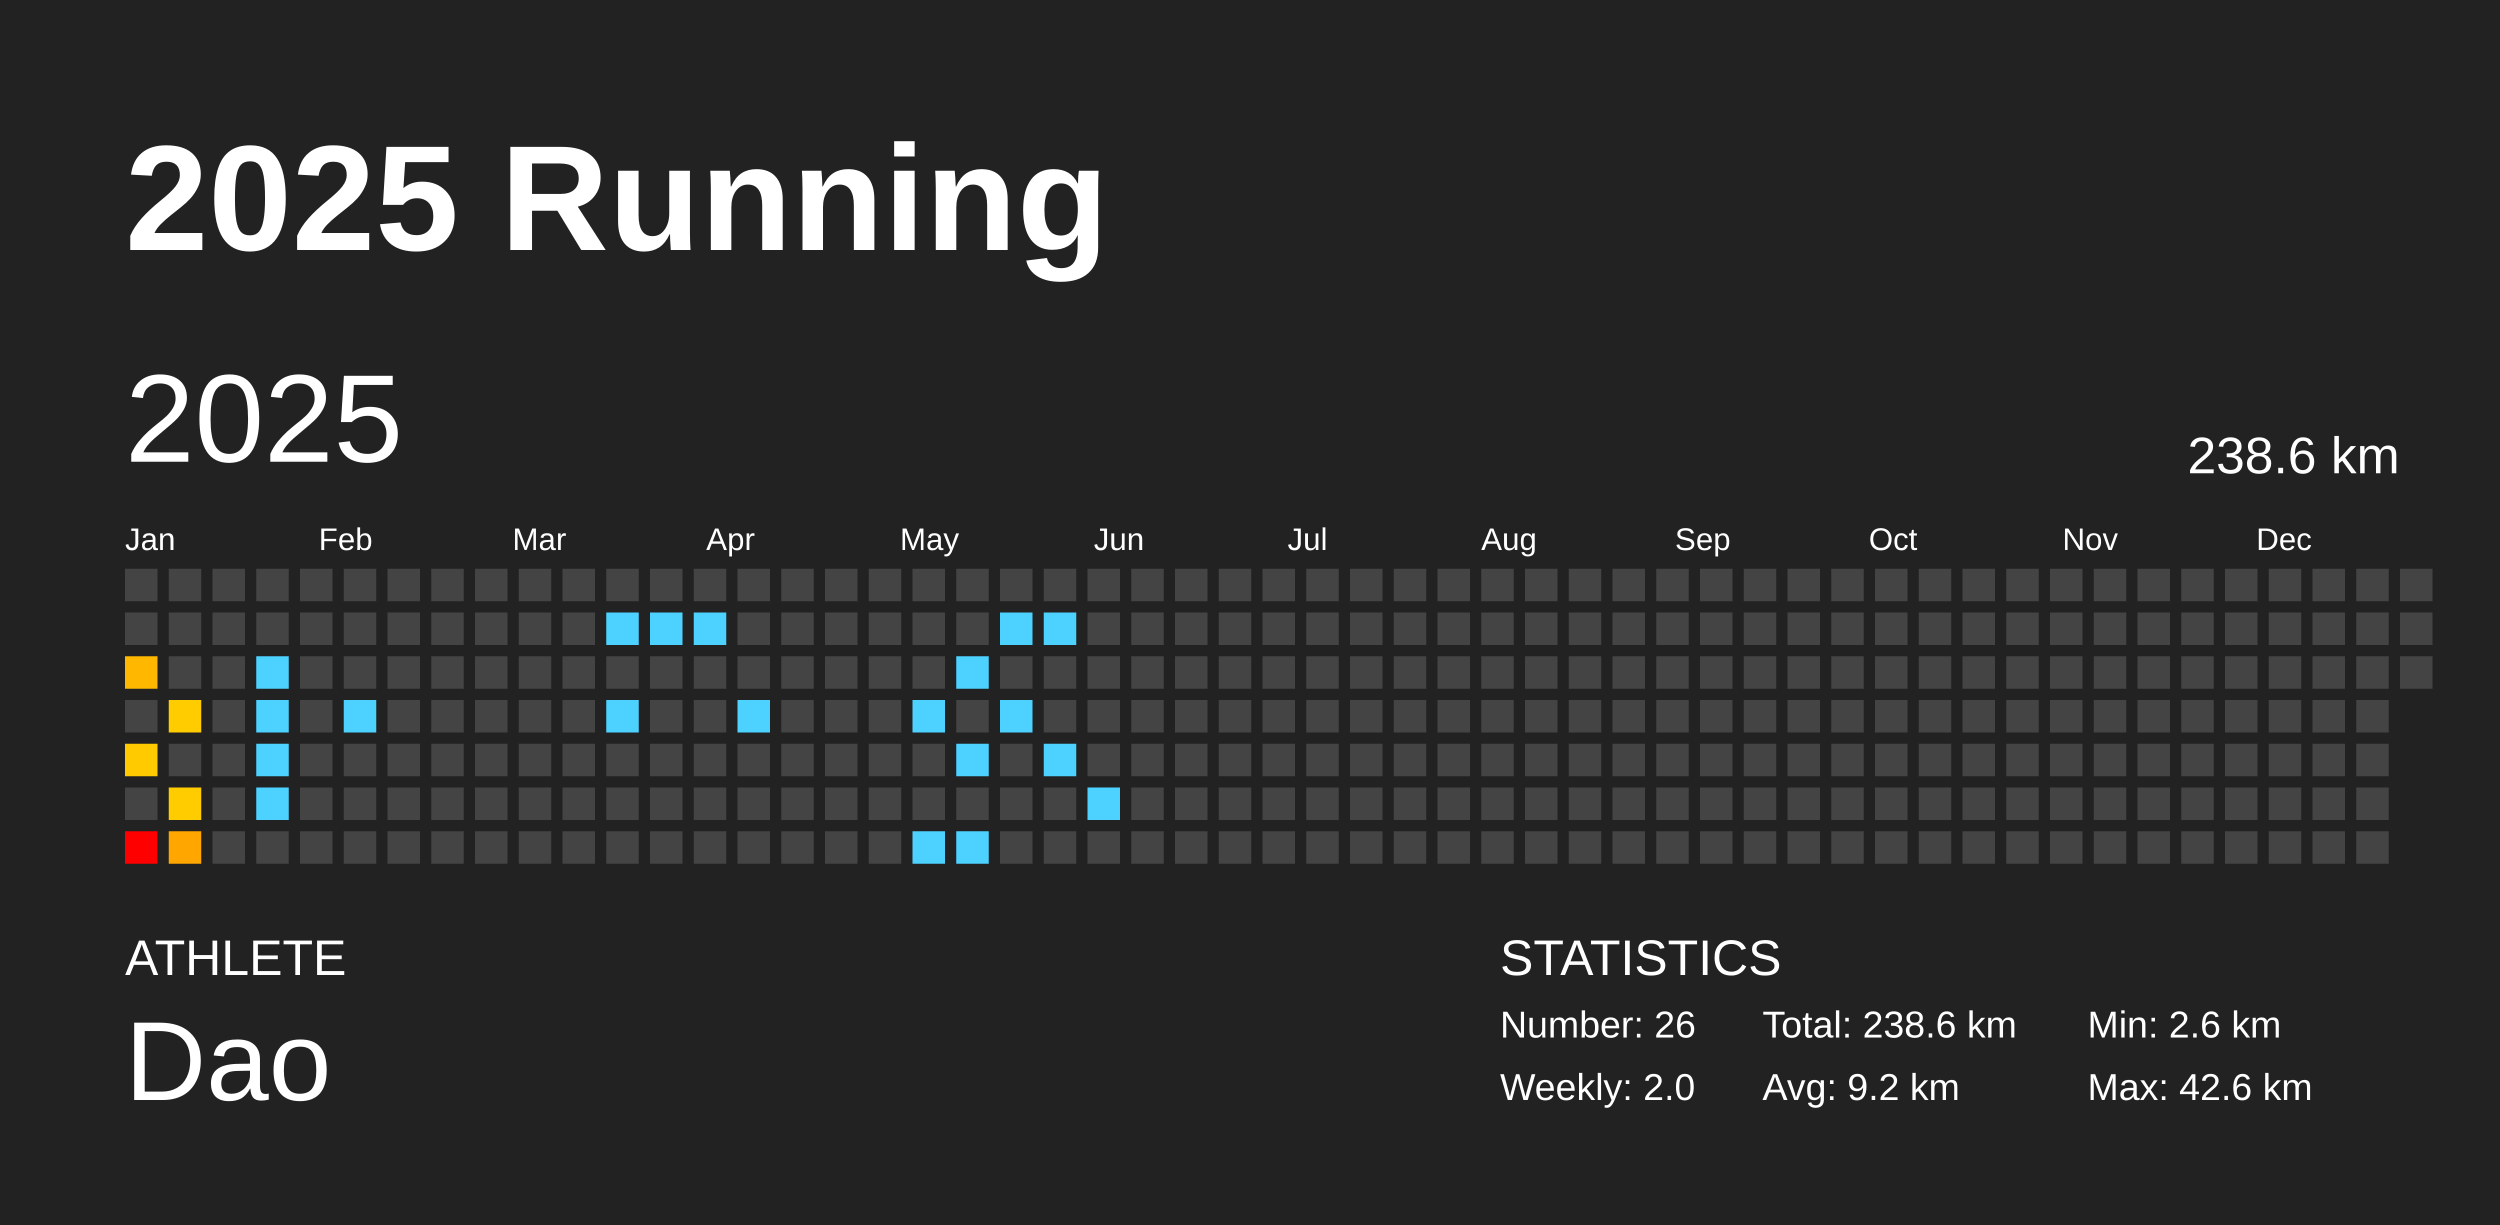
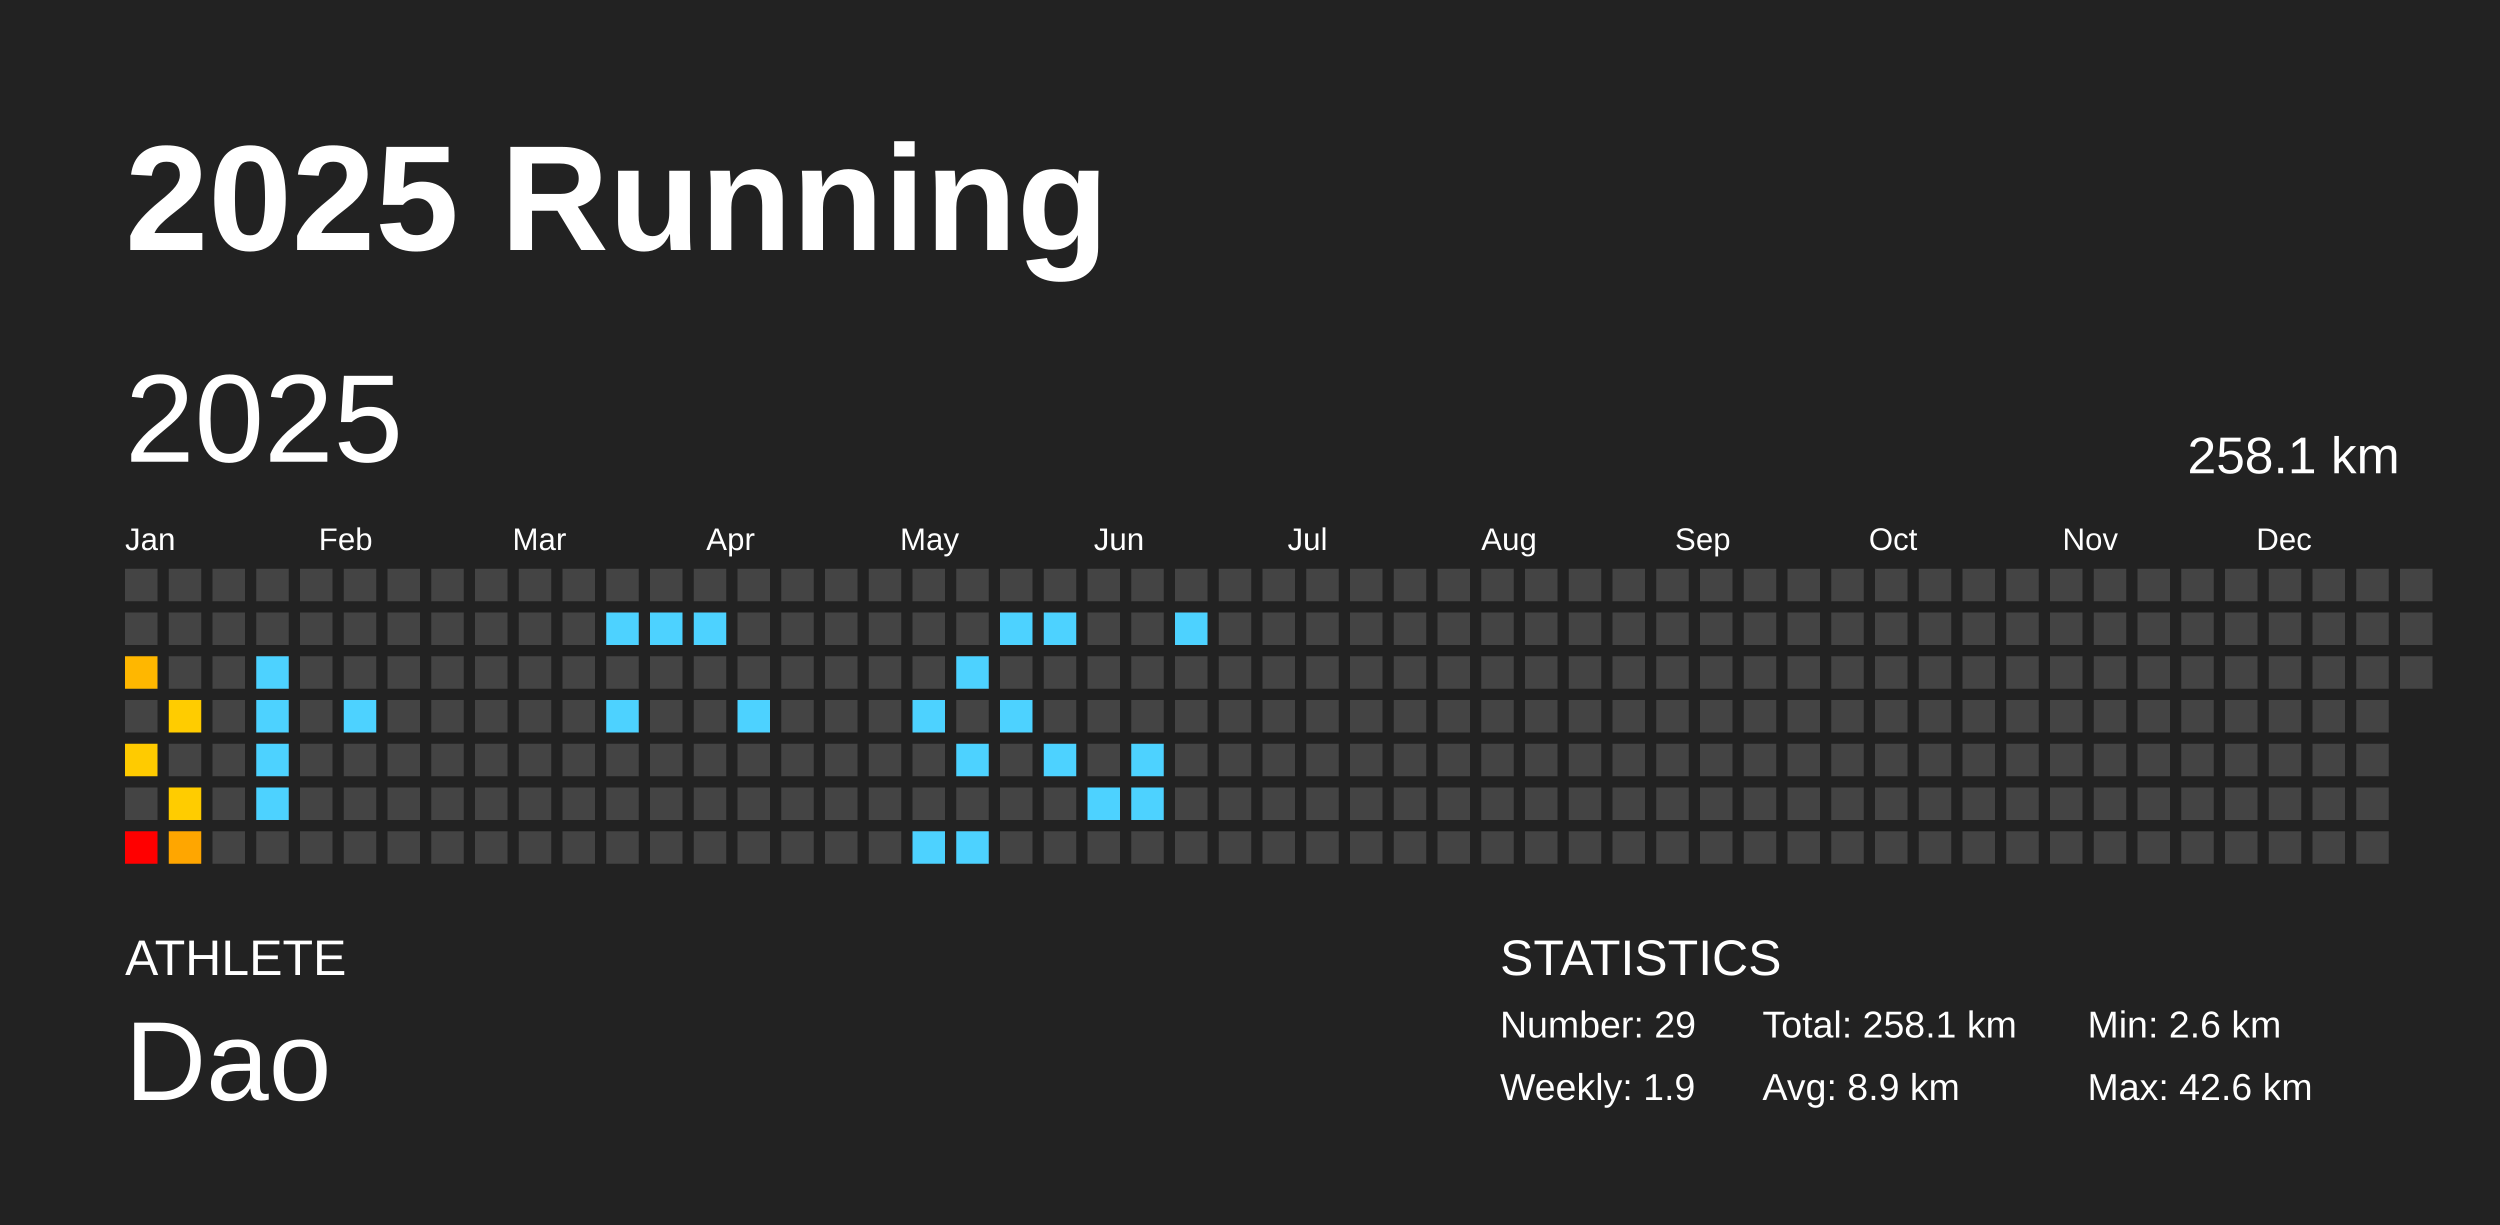
<svg xmlns="http://www.w3.org/2000/svg" baseProfile="full" height="98mm" version="1.1" viewBox="0,0,200,98" width="200mm">
  <defs />
  <rect fill="#222222" height="98" width="200" x="0" y="0" />
  <text fill="#FFFFFF" style="font-size:12px; font-family:Arial; font-weight:bold;" x="10" y="20">2025 Running</text>
  <text fill="#FFFFFF" style="font-size:4px; font-family:Arial" x="10" y="78">ATHLETE</text>
  <text fill="#FFFFFF" style="font-size:9px; font-family:Arial" x="10" y="88">Dao</text>
  <text fill="#FFFFFF" style="font-size:4px; font-family:Arial" x="120" y="78">STATISTICS</text>
-   <text fill="#FFFFFF" style="font-size:3px; font-family:Arial" x="120" y="83">Number: 26</text>
-   <text fill="#FFFFFF" style="font-size:3px; font-family:Arial" x="120" y="88">Weekly: 2.0</text>
-   <text fill="#FFFFFF" style="font-size:3px; font-family:Arial" x="141" y="83">Total: 238.6 km</text>
-   <text fill="#FFFFFF" style="font-size:3px; font-family:Arial" x="141" y="88">Avg: 9.2 km</text>
+   <text fill="#FFFFFF" style="font-size:3px; font-family:Arial" x="120" y="83">Number: 29</text>
+   <text fill="#FFFFFF" style="font-size:3px; font-family:Arial" x="120" y="88">Weekly: 1.9</text>
+   <text fill="#FFFFFF" style="font-size:3px; font-family:Arial" x="141" y="83">Total: 258.1 km</text>
+   <text fill="#FFFFFF" style="font-size:3px; font-family:Arial" x="141" y="88">Avg: 8.9 km</text>
  <text fill="#FFFFFF" style="font-size:3px; font-family:Arial" x="167" y="83">Min: 2.6 km</text>
  <text fill="#FFFFFF" style="font-size:3px; font-family:Arial" x="167" y="88">Max: 42.6 km</text>
  <text dominant-baseline="hanging" fill="#FFFFFF" style="font-size:10.0px; font-family:Arial;" x="10" y="30">2025</text>
-   <text dominant-baseline="hanging" fill="#FFFFFF" style="font-size:4.125px; font-family:Arial;" x="175" y="35">238.6 km</text>
+   <text dominant-baseline="hanging" fill="#FFFFFF" style="font-size:4.125px; font-family:Arial;" x="175" y="35">258.1 km</text>
  <text fill="#FFFFFF" style="font-size:2.5px; font-family:Arial" x="10.0" y="44">Jan</text>
  <text fill="#FFFFFF" style="font-size:2.5px; font-family:Arial" x="25.5" y="44">Feb</text>
  <text fill="#FFFFFF" style="font-size:2.5px; font-family:Arial" x="41.0" y="44">Mar</text>
  <text fill="#FFFFFF" style="font-size:2.5px; font-family:Arial" x="56.5" y="44">Apr</text>
  <text fill="#FFFFFF" style="font-size:2.5px; font-family:Arial" x="72.0" y="44">May</text>
  <text fill="#FFFFFF" style="font-size:2.5px; font-family:Arial" x="87.5" y="44">Jun</text>
  <text fill="#FFFFFF" style="font-size:2.5px; font-family:Arial" x="103.0" y="44">Jul</text>
  <text fill="#FFFFFF" style="font-size:2.5px; font-family:Arial" x="118.5" y="44">Aug</text>
  <text fill="#FFFFFF" style="font-size:2.5px; font-family:Arial" x="134.0" y="44">Sep</text>
  <text fill="#FFFFFF" style="font-size:2.5px; font-family:Arial" x="149.5" y="44">Oct</text>
  <text fill="#FFFFFF" style="font-size:2.5px; font-family:Arial" x="165.0" y="44">Nov</text>
  <text fill="#FFFFFF" style="font-size:2.5px; font-family:Arial" x="180.5" y="44">Dec</text>
  <rect fill="#444444" height="2.6" width="2.6" x="10.0" y="45.5" />
  <rect fill="#444444" height="2.6" width="2.6" x="10.0" y="49.0" />
  <rect fill="#ffb700" height="2.6" width="2.6" x="10.0" y="52.5" />
  <rect fill="#444444" height="2.6" width="2.6" x="10.0" y="56.0" />
  <rect fill="#ffcb00" height="2.6" width="2.6" x="10.0" y="59.5" />
  <rect fill="#444444" height="2.6" width="2.6" x="10.0" y="63.0" />
  <rect fill="red" height="2.6" width="2.6" x="10.0" y="66.5" />
  <rect fill="#444444" height="2.6" width="2.6" x="13.5" y="45.5" />
  <rect fill="#444444" height="2.6" width="2.6" x="13.5" y="49.0" />
  <rect fill="#444444" height="2.6" width="2.6" x="13.5" y="52.5" />
  <rect fill="#ffcc00" height="2.6" width="2.6" x="13.5" y="56.0" />
  <rect fill="#444444" height="2.6" width="2.6" x="13.5" y="59.5" />
  <rect fill="#ffcc00" height="2.6" width="2.6" x="13.5" y="63.0" />
  <rect fill="#ffa600" height="2.6" width="2.6" x="13.5" y="66.5" />
  <rect fill="#444444" height="2.6" width="2.6" x="17.0" y="45.5" />
  <rect fill="#444444" height="2.6" width="2.6" x="17.0" y="49.0" />
  <rect fill="#444444" height="2.6" width="2.6" x="17.0" y="52.5" />
  <rect fill="#444444" height="2.6" width="2.6" x="17.0" y="56.0" />
  <rect fill="#444444" height="2.6" width="2.6" x="17.0" y="59.5" />
  <rect fill="#444444" height="2.6" width="2.6" x="17.0" y="63.0" />
  <rect fill="#444444" height="2.6" width="2.6" x="17.0" y="66.5" />
  <rect fill="#444444" height="2.6" width="2.6" x="20.5" y="45.5" />
  <rect fill="#444444" height="2.6" width="2.6" x="20.5" y="49.0" />
  <rect fill="#4dd2ff" height="2.6" width="2.6" x="20.5" y="52.5" />
  <rect fill="#4dd2ff" height="2.6" width="2.6" x="20.5" y="56.0" />
  <rect fill="#4dd2ff" height="2.6" width="2.6" x="20.5" y="59.5" />
  <rect fill="#4dd2ff" height="2.6" width="2.6" x="20.5" y="63.0" />
  <rect fill="#444444" height="2.6" width="2.6" x="20.5" y="66.5" />
  <rect fill="#444444" height="2.6" width="2.6" x="24.0" y="45.5" />
  <rect fill="#444444" height="2.6" width="2.6" x="24.0" y="49.0" />
  <rect fill="#444444" height="2.6" width="2.6" x="24.0" y="52.5" />
  <rect fill="#444444" height="2.6" width="2.6" x="24.0" y="56.0" />
  <rect fill="#444444" height="2.6" width="2.6" x="24.0" y="59.5" />
  <rect fill="#444444" height="2.6" width="2.6" x="24.0" y="63.0" />
  <rect fill="#444444" height="2.6" width="2.6" x="24.0" y="66.5" />
  <rect fill="#444444" height="2.6" width="2.6" x="27.5" y="45.5" />
  <rect fill="#444444" height="2.6" width="2.6" x="27.5" y="49.0" />
  <rect fill="#444444" height="2.6" width="2.6" x="27.5" y="52.5" />
  <rect fill="#4dd2ff" height="2.6" width="2.6" x="27.5" y="56.0" />
  <rect fill="#444444" height="2.6" width="2.6" x="27.5" y="59.5" />
  <rect fill="#444444" height="2.6" width="2.6" x="27.5" y="63.0" />
  <rect fill="#444444" height="2.6" width="2.6" x="27.5" y="66.5" />
  <rect fill="#444444" height="2.6" width="2.6" x="31.0" y="45.5" />
  <rect fill="#444444" height="2.6" width="2.6" x="31.0" y="49.0" />
  <rect fill="#444444" height="2.6" width="2.6" x="31.0" y="52.5" />
  <rect fill="#444444" height="2.6" width="2.6" x="31.0" y="56.0" />
  <rect fill="#444444" height="2.6" width="2.6" x="31.0" y="59.5" />
  <rect fill="#444444" height="2.6" width="2.6" x="31.0" y="63.0" />
  <rect fill="#444444" height="2.6" width="2.6" x="31.0" y="66.5" />
  <rect fill="#444444" height="2.6" width="2.6" x="34.5" y="45.5" />
  <rect fill="#444444" height="2.6" width="2.6" x="34.5" y="49.0" />
  <rect fill="#444444" height="2.6" width="2.6" x="34.5" y="52.5" />
  <rect fill="#444444" height="2.6" width="2.6" x="34.5" y="56.0" />
  <rect fill="#444444" height="2.6" width="2.6" x="34.5" y="59.5" />
  <rect fill="#444444" height="2.6" width="2.6" x="34.5" y="63.0" />
  <rect fill="#444444" height="2.6" width="2.6" x="34.5" y="66.5" />
  <rect fill="#444444" height="2.6" width="2.6" x="38.0" y="45.5" />
  <rect fill="#444444" height="2.6" width="2.6" x="38.0" y="49.0" />
  <rect fill="#444444" height="2.6" width="2.6" x="38.0" y="52.5" />
  <rect fill="#444444" height="2.6" width="2.6" x="38.0" y="56.0" />
  <rect fill="#444444" height="2.6" width="2.6" x="38.0" y="59.5" />
  <rect fill="#444444" height="2.6" width="2.6" x="38.0" y="63.0" />
  <rect fill="#444444" height="2.6" width="2.6" x="38.0" y="66.5" />
  <rect fill="#444444" height="2.6" width="2.6" x="41.5" y="45.5" />
  <rect fill="#444444" height="2.6" width="2.6" x="41.5" y="49.0" />
  <rect fill="#444444" height="2.6" width="2.6" x="41.5" y="52.5" />
  <rect fill="#444444" height="2.6" width="2.6" x="41.5" y="56.0" />
  <rect fill="#444444" height="2.6" width="2.6" x="41.5" y="59.5" />
  <rect fill="#444444" height="2.6" width="2.6" x="41.5" y="63.0" />
  <rect fill="#444444" height="2.6" width="2.6" x="41.5" y="66.5" />
  <rect fill="#444444" height="2.6" width="2.6" x="45.0" y="45.5" />
  <rect fill="#444444" height="2.6" width="2.6" x="45.0" y="49.0" />
  <rect fill="#444444" height="2.6" width="2.6" x="45.0" y="52.5" />
  <rect fill="#444444" height="2.6" width="2.6" x="45.0" y="56.0" />
  <rect fill="#444444" height="2.6" width="2.6" x="45.0" y="59.5" />
  <rect fill="#444444" height="2.6" width="2.6" x="45.0" y="63.0" />
  <rect fill="#444444" height="2.6" width="2.6" x="45.0" y="66.5" />
  <rect fill="#444444" height="2.6" width="2.6" x="48.5" y="45.5" />
  <rect fill="#4dd2ff" height="2.6" width="2.6" x="48.5" y="49.0" />
  <rect fill="#444444" height="2.6" width="2.6" x="48.5" y="52.5" />
  <rect fill="#4dd2ff" height="2.6" width="2.6" x="48.5" y="56.0" />
  <rect fill="#444444" height="2.6" width="2.6" x="48.5" y="59.5" />
  <rect fill="#444444" height="2.6" width="2.6" x="48.5" y="63.0" />
  <rect fill="#444444" height="2.6" width="2.6" x="48.5" y="66.5" />
  <rect fill="#444444" height="2.6" width="2.6" x="52.0" y="45.5" />
  <rect fill="#4dd2ff" height="2.6" width="2.6" x="52.0" y="49.0" />
  <rect fill="#444444" height="2.6" width="2.6" x="52.0" y="52.5" />
  <rect fill="#444444" height="2.6" width="2.6" x="52.0" y="56.0" />
  <rect fill="#444444" height="2.6" width="2.6" x="52.0" y="59.5" />
  <rect fill="#444444" height="2.6" width="2.6" x="52.0" y="63.0" />
  <rect fill="#444444" height="2.6" width="2.6" x="52.0" y="66.5" />
  <rect fill="#444444" height="2.6" width="2.6" x="55.5" y="45.5" />
  <rect fill="#4dd2ff" height="2.6" width="2.6" x="55.5" y="49.0" />
  <rect fill="#444444" height="2.6" width="2.6" x="55.5" y="52.5" />
  <rect fill="#444444" height="2.6" width="2.6" x="55.5" y="56.0" />
  <rect fill="#444444" height="2.6" width="2.6" x="55.5" y="59.5" />
  <rect fill="#444444" height="2.6" width="2.6" x="55.5" y="63.0" />
  <rect fill="#444444" height="2.6" width="2.6" x="55.5" y="66.5" />
  <rect fill="#444444" height="2.6" width="2.6" x="59.0" y="45.5" />
  <rect fill="#444444" height="2.6" width="2.6" x="59.0" y="49.0" />
  <rect fill="#444444" height="2.6" width="2.6" x="59.0" y="52.5" />
  <rect fill="#4dd2ff" height="2.6" width="2.6" x="59.0" y="56.0" />
  <rect fill="#444444" height="2.6" width="2.6" x="59.0" y="59.5" />
  <rect fill="#444444" height="2.6" width="2.6" x="59.0" y="63.0" />
  <rect fill="#444444" height="2.6" width="2.6" x="59.0" y="66.5" />
  <rect fill="#444444" height="2.6" width="2.6" x="62.5" y="45.5" />
  <rect fill="#444444" height="2.6" width="2.6" x="62.5" y="49.0" />
  <rect fill="#444444" height="2.6" width="2.6" x="62.5" y="52.5" />
  <rect fill="#444444" height="2.6" width="2.6" x="62.5" y="56.0" />
  <rect fill="#444444" height="2.6" width="2.6" x="62.5" y="59.5" />
  <rect fill="#444444" height="2.6" width="2.6" x="62.5" y="63.0" />
  <rect fill="#444444" height="2.6" width="2.6" x="62.5" y="66.5" />
  <rect fill="#444444" height="2.6" width="2.6" x="66.0" y="45.5" />
  <rect fill="#444444" height="2.6" width="2.6" x="66.0" y="49.0" />
  <rect fill="#444444" height="2.6" width="2.6" x="66.0" y="52.5" />
  <rect fill="#444444" height="2.6" width="2.6" x="66.0" y="56.0" />
  <rect fill="#444444" height="2.6" width="2.6" x="66.0" y="59.5" />
  <rect fill="#444444" height="2.6" width="2.6" x="66.0" y="63.0" />
  <rect fill="#444444" height="2.6" width="2.6" x="66.0" y="66.5" />
  <rect fill="#444444" height="2.6" width="2.6" x="69.5" y="45.5" />
  <rect fill="#444444" height="2.6" width="2.6" x="69.5" y="49.0" />
  <rect fill="#444444" height="2.6" width="2.6" x="69.5" y="52.5" />
  <rect fill="#444444" height="2.6" width="2.6" x="69.5" y="56.0" />
  <rect fill="#444444" height="2.6" width="2.6" x="69.5" y="59.5" />
  <rect fill="#444444" height="2.6" width="2.6" x="69.5" y="63.0" />
  <rect fill="#444444" height="2.6" width="2.6" x="69.5" y="66.5" />
  <rect fill="#444444" height="2.6" width="2.6" x="73.0" y="45.5" />
  <rect fill="#444444" height="2.6" width="2.6" x="73.0" y="49.0" />
  <rect fill="#444444" height="2.6" width="2.6" x="73.0" y="52.5" />
  <rect fill="#4dd2ff" height="2.6" width="2.6" x="73.0" y="56.0" />
  <rect fill="#444444" height="2.6" width="2.6" x="73.0" y="59.5" />
  <rect fill="#444444" height="2.6" width="2.6" x="73.0" y="63.0" />
  <rect fill="#4dd2ff" height="2.6" width="2.6" x="73.0" y="66.5" />
  <rect fill="#444444" height="2.6" width="2.6" x="76.5" y="45.5" />
  <rect fill="#444444" height="2.6" width="2.6" x="76.5" y="49.0" />
  <rect fill="#4dd2ff" height="2.6" width="2.6" x="76.5" y="52.5" />
  <rect fill="#444444" height="2.6" width="2.6" x="76.5" y="56.0" />
  <rect fill="#4dd2ff" height="2.6" width="2.6" x="76.5" y="59.5" />
  <rect fill="#444444" height="2.6" width="2.6" x="76.5" y="63.0" />
  <rect fill="#4dd2ff" height="2.6" width="2.6" x="76.5" y="66.5" />
  <rect fill="#444444" height="2.6" width="2.6" x="80.0" y="45.5" />
  <rect fill="#4dd2ff" height="2.6" width="2.6" x="80.0" y="49.0" />
  <rect fill="#444444" height="2.6" width="2.6" x="80.0" y="52.5" />
  <rect fill="#4dd2ff" height="2.6" width="2.6" x="80.0" y="56.0" />
  <rect fill="#444444" height="2.6" width="2.6" x="80.0" y="59.5" />
  <rect fill="#444444" height="2.6" width="2.6" x="80.0" y="63.0" />
  <rect fill="#444444" height="2.6" width="2.6" x="80.0" y="66.5" />
  <rect fill="#444444" height="2.6" width="2.6" x="83.5" y="45.5" />
  <rect fill="#4dd2ff" height="2.6" width="2.6" x="83.5" y="49.0" />
  <rect fill="#444444" height="2.6" width="2.6" x="83.5" y="52.5" />
  <rect fill="#444444" height="2.6" width="2.6" x="83.5" y="56.0" />
  <rect fill="#4dd2ff" height="2.6" width="2.6" x="83.5" y="59.5" />
  <rect fill="#444444" height="2.6" width="2.6" x="83.5" y="63.0" />
  <rect fill="#444444" height="2.6" width="2.6" x="83.5" y="66.5" />
  <rect fill="#444444" height="2.6" width="2.6" x="87.0" y="45.5" />
  <rect fill="#444444" height="2.6" width="2.6" x="87.0" y="49.0" />
  <rect fill="#444444" height="2.6" width="2.6" x="87.0" y="52.5" />
  <rect fill="#444444" height="2.6" width="2.6" x="87.0" y="56.0" />
  <rect fill="#444444" height="2.6" width="2.6" x="87.0" y="59.5" />
  <rect fill="#4dd2ff" height="2.6" width="2.6" x="87.0" y="63.0" />
  <rect fill="#444444" height="2.6" width="2.6" x="87.0" y="66.5" />
  <rect fill="#444444" height="2.6" width="2.6" x="90.5" y="45.5" />
  <rect fill="#444444" height="2.6" width="2.6" x="90.5" y="49.0" />
  <rect fill="#444444" height="2.6" width="2.6" x="90.5" y="52.5" />
  <rect fill="#444444" height="2.6" width="2.6" x="90.5" y="56.0" />
-   <rect fill="#444444" height="2.6" width="2.6" x="90.5" y="59.5" />
-   <rect fill="#444444" height="2.6" width="2.6" x="90.5" y="63.0" />
+   <rect fill="#4dd2ff" height="2.6" width="2.6" x="90.5" y="59.5" />
+   <rect fill="#4dd2ff" height="2.6" width="2.6" x="90.5" y="63.0" />
  <rect fill="#444444" height="2.6" width="2.6" x="90.5" y="66.5" />
  <rect fill="#444444" height="2.6" width="2.6" x="94.0" y="45.5" />
-   <rect fill="#444444" height="2.6" width="2.6" x="94.0" y="49.0" />
+   <rect fill="#4dd2ff" height="2.6" width="2.6" x="94.0" y="49.0" />
  <rect fill="#444444" height="2.6" width="2.6" x="94.0" y="52.5" />
  <rect fill="#444444" height="2.6" width="2.6" x="94.0" y="56.0" />
  <rect fill="#444444" height="2.6" width="2.6" x="94.0" y="59.5" />
  <rect fill="#444444" height="2.6" width="2.6" x="94.0" y="63.0" />
  <rect fill="#444444" height="2.6" width="2.6" x="94.0" y="66.5" />
  <rect fill="#444444" height="2.6" width="2.6" x="97.5" y="45.5" />
  <rect fill="#444444" height="2.6" width="2.6" x="97.5" y="49.0" />
  <rect fill="#444444" height="2.6" width="2.6" x="97.5" y="52.5" />
  <rect fill="#444444" height="2.6" width="2.6" x="97.5" y="56.0" />
  <rect fill="#444444" height="2.6" width="2.6" x="97.5" y="59.5" />
  <rect fill="#444444" height="2.6" width="2.6" x="97.5" y="63.0" />
  <rect fill="#444444" height="2.6" width="2.6" x="97.5" y="66.5" />
  <rect fill="#444444" height="2.6" width="2.6" x="101.0" y="45.5" />
  <rect fill="#444444" height="2.6" width="2.6" x="101.0" y="49.0" />
  <rect fill="#444444" height="2.6" width="2.6" x="101.0" y="52.5" />
  <rect fill="#444444" height="2.6" width="2.6" x="101.0" y="56.0" />
  <rect fill="#444444" height="2.6" width="2.6" x="101.0" y="59.5" />
  <rect fill="#444444" height="2.6" width="2.6" x="101.0" y="63.0" />
  <rect fill="#444444" height="2.6" width="2.6" x="101.0" y="66.5" />
  <rect fill="#444444" height="2.6" width="2.6" x="104.5" y="45.5" />
  <rect fill="#444444" height="2.6" width="2.6" x="104.5" y="49.0" />
  <rect fill="#444444" height="2.6" width="2.6" x="104.5" y="52.5" />
  <rect fill="#444444" height="2.6" width="2.6" x="104.5" y="56.0" />
  <rect fill="#444444" height="2.6" width="2.6" x="104.5" y="59.5" />
  <rect fill="#444444" height="2.6" width="2.6" x="104.5" y="63.0" />
  <rect fill="#444444" height="2.6" width="2.6" x="104.5" y="66.5" />
  <rect fill="#444444" height="2.6" width="2.6" x="108.0" y="45.5" />
  <rect fill="#444444" height="2.6" width="2.6" x="108.0" y="49.0" />
  <rect fill="#444444" height="2.6" width="2.6" x="108.0" y="52.5" />
  <rect fill="#444444" height="2.6" width="2.6" x="108.0" y="56.0" />
  <rect fill="#444444" height="2.6" width="2.6" x="108.0" y="59.5" />
  <rect fill="#444444" height="2.6" width="2.6" x="108.0" y="63.0" />
  <rect fill="#444444" height="2.6" width="2.6" x="108.0" y="66.5" />
  <rect fill="#444444" height="2.6" width="2.6" x="111.5" y="45.5" />
  <rect fill="#444444" height="2.6" width="2.6" x="111.5" y="49.0" />
  <rect fill="#444444" height="2.6" width="2.6" x="111.5" y="52.5" />
  <rect fill="#444444" height="2.6" width="2.6" x="111.5" y="56.0" />
  <rect fill="#444444" height="2.6" width="2.6" x="111.5" y="59.5" />
  <rect fill="#444444" height="2.6" width="2.6" x="111.5" y="63.0" />
  <rect fill="#444444" height="2.6" width="2.6" x="111.5" y="66.5" />
  <rect fill="#444444" height="2.6" width="2.6" x="115.0" y="45.5" />
  <rect fill="#444444" height="2.6" width="2.6" x="115.0" y="49.0" />
  <rect fill="#444444" height="2.6" width="2.6" x="115.0" y="52.5" />
  <rect fill="#444444" height="2.6" width="2.6" x="115.0" y="56.0" />
  <rect fill="#444444" height="2.6" width="2.6" x="115.0" y="59.5" />
  <rect fill="#444444" height="2.6" width="2.6" x="115.0" y="63.0" />
  <rect fill="#444444" height="2.6" width="2.6" x="115.0" y="66.5" />
  <rect fill="#444444" height="2.6" width="2.6" x="118.5" y="45.5" />
  <rect fill="#444444" height="2.6" width="2.6" x="118.5" y="49.0" />
  <rect fill="#444444" height="2.6" width="2.6" x="118.5" y="52.5" />
  <rect fill="#444444" height="2.6" width="2.6" x="118.5" y="56.0" />
  <rect fill="#444444" height="2.6" width="2.6" x="118.5" y="59.5" />
  <rect fill="#444444" height="2.6" width="2.6" x="118.5" y="63.0" />
  <rect fill="#444444" height="2.6" width="2.6" x="118.5" y="66.5" />
  <rect fill="#444444" height="2.6" width="2.6" x="122.0" y="45.5" />
  <rect fill="#444444" height="2.6" width="2.6" x="122.0" y="49.0" />
  <rect fill="#444444" height="2.6" width="2.6" x="122.0" y="52.5" />
  <rect fill="#444444" height="2.6" width="2.6" x="122.0" y="56.0" />
  <rect fill="#444444" height="2.6" width="2.6" x="122.0" y="59.5" />
  <rect fill="#444444" height="2.6" width="2.6" x="122.0" y="63.0" />
  <rect fill="#444444" height="2.6" width="2.6" x="122.0" y="66.5" />
  <rect fill="#444444" height="2.6" width="2.6" x="125.5" y="45.5" />
  <rect fill="#444444" height="2.6" width="2.6" x="125.5" y="49.0" />
  <rect fill="#444444" height="2.6" width="2.6" x="125.5" y="52.5" />
  <rect fill="#444444" height="2.6" width="2.6" x="125.5" y="56.0" />
  <rect fill="#444444" height="2.6" width="2.6" x="125.5" y="59.5" />
  <rect fill="#444444" height="2.6" width="2.6" x="125.5" y="63.0" />
  <rect fill="#444444" height="2.6" width="2.6" x="125.5" y="66.5" />
  <rect fill="#444444" height="2.6" width="2.6" x="129.0" y="45.5" />
  <rect fill="#444444" height="2.6" width="2.6" x="129.0" y="49.0" />
  <rect fill="#444444" height="2.6" width="2.6" x="129.0" y="52.5" />
  <rect fill="#444444" height="2.6" width="2.6" x="129.0" y="56.0" />
  <rect fill="#444444" height="2.6" width="2.6" x="129.0" y="59.5" />
  <rect fill="#444444" height="2.6" width="2.6" x="129.0" y="63.0" />
  <rect fill="#444444" height="2.6" width="2.6" x="129.0" y="66.5" />
  <rect fill="#444444" height="2.6" width="2.6" x="132.5" y="45.5" />
  <rect fill="#444444" height="2.6" width="2.6" x="132.5" y="49.0" />
  <rect fill="#444444" height="2.6" width="2.6" x="132.5" y="52.5" />
  <rect fill="#444444" height="2.6" width="2.6" x="132.5" y="56.0" />
  <rect fill="#444444" height="2.6" width="2.6" x="132.5" y="59.5" />
  <rect fill="#444444" height="2.6" width="2.6" x="132.5" y="63.0" />
  <rect fill="#444444" height="2.6" width="2.6" x="132.5" y="66.5" />
  <rect fill="#444444" height="2.6" width="2.6" x="136.0" y="45.5" />
  <rect fill="#444444" height="2.6" width="2.6" x="136.0" y="49.0" />
  <rect fill="#444444" height="2.6" width="2.6" x="136.0" y="52.5" />
  <rect fill="#444444" height="2.6" width="2.6" x="136.0" y="56.0" />
  <rect fill="#444444" height="2.6" width="2.6" x="136.0" y="59.5" />
  <rect fill="#444444" height="2.6" width="2.6" x="136.0" y="63.0" />
  <rect fill="#444444" height="2.6" width="2.6" x="136.0" y="66.5" />
  <rect fill="#444444" height="2.6" width="2.6" x="139.5" y="45.5" />
  <rect fill="#444444" height="2.6" width="2.6" x="139.5" y="49.0" />
  <rect fill="#444444" height="2.6" width="2.6" x="139.5" y="52.5" />
  <rect fill="#444444" height="2.6" width="2.6" x="139.5" y="56.0" />
  <rect fill="#444444" height="2.6" width="2.6" x="139.5" y="59.5" />
  <rect fill="#444444" height="2.6" width="2.6" x="139.5" y="63.0" />
  <rect fill="#444444" height="2.6" width="2.6" x="139.5" y="66.5" />
  <rect fill="#444444" height="2.6" width="2.6" x="143.0" y="45.5" />
  <rect fill="#444444" height="2.6" width="2.6" x="143.0" y="49.0" />
  <rect fill="#444444" height="2.6" width="2.6" x="143.0" y="52.5" />
  <rect fill="#444444" height="2.6" width="2.6" x="143.0" y="56.0" />
  <rect fill="#444444" height="2.6" width="2.6" x="143.0" y="59.5" />
  <rect fill="#444444" height="2.6" width="2.6" x="143.0" y="63.0" />
  <rect fill="#444444" height="2.6" width="2.6" x="143.0" y="66.5" />
  <rect fill="#444444" height="2.6" width="2.6" x="146.5" y="45.5" />
  <rect fill="#444444" height="2.6" width="2.6" x="146.5" y="49.0" />
  <rect fill="#444444" height="2.6" width="2.6" x="146.5" y="52.5" />
  <rect fill="#444444" height="2.6" width="2.6" x="146.5" y="56.0" />
  <rect fill="#444444" height="2.6" width="2.6" x="146.5" y="59.5" />
  <rect fill="#444444" height="2.6" width="2.6" x="146.5" y="63.0" />
  <rect fill="#444444" height="2.6" width="2.6" x="146.5" y="66.5" />
  <rect fill="#444444" height="2.6" width="2.6" x="150.0" y="45.5" />
  <rect fill="#444444" height="2.6" width="2.6" x="150.0" y="49.0" />
  <rect fill="#444444" height="2.6" width="2.6" x="150.0" y="52.5" />
  <rect fill="#444444" height="2.6" width="2.6" x="150.0" y="56.0" />
  <rect fill="#444444" height="2.6" width="2.6" x="150.0" y="59.5" />
  <rect fill="#444444" height="2.6" width="2.6" x="150.0" y="63.0" />
  <rect fill="#444444" height="2.6" width="2.6" x="150.0" y="66.5" />
  <rect fill="#444444" height="2.6" width="2.6" x="153.5" y="45.5" />
  <rect fill="#444444" height="2.6" width="2.6" x="153.5" y="49.0" />
  <rect fill="#444444" height="2.6" width="2.6" x="153.5" y="52.5" />
  <rect fill="#444444" height="2.6" width="2.6" x="153.5" y="56.0" />
  <rect fill="#444444" height="2.6" width="2.6" x="153.5" y="59.5" />
  <rect fill="#444444" height="2.6" width="2.6" x="153.5" y="63.0" />
  <rect fill="#444444" height="2.6" width="2.6" x="153.5" y="66.5" />
  <rect fill="#444444" height="2.6" width="2.6" x="157.0" y="45.5" />
  <rect fill="#444444" height="2.6" width="2.6" x="157.0" y="49.0" />
  <rect fill="#444444" height="2.6" width="2.6" x="157.0" y="52.5" />
  <rect fill="#444444" height="2.6" width="2.6" x="157.0" y="56.0" />
  <rect fill="#444444" height="2.6" width="2.6" x="157.0" y="59.5" />
  <rect fill="#444444" height="2.6" width="2.6" x="157.0" y="63.0" />
  <rect fill="#444444" height="2.6" width="2.6" x="157.0" y="66.5" />
  <rect fill="#444444" height="2.6" width="2.6" x="160.5" y="45.5" />
  <rect fill="#444444" height="2.6" width="2.6" x="160.5" y="49.0" />
  <rect fill="#444444" height="2.6" width="2.6" x="160.5" y="52.5" />
  <rect fill="#444444" height="2.6" width="2.6" x="160.5" y="56.0" />
  <rect fill="#444444" height="2.6" width="2.6" x="160.5" y="59.5" />
  <rect fill="#444444" height="2.6" width="2.6" x="160.5" y="63.0" />
  <rect fill="#444444" height="2.6" width="2.6" x="160.5" y="66.5" />
  <rect fill="#444444" height="2.6" width="2.6" x="164.0" y="45.5" />
  <rect fill="#444444" height="2.6" width="2.6" x="164.0" y="49.0" />
  <rect fill="#444444" height="2.6" width="2.6" x="164.0" y="52.5" />
  <rect fill="#444444" height="2.6" width="2.6" x="164.0" y="56.0" />
  <rect fill="#444444" height="2.6" width="2.6" x="164.0" y="59.5" />
  <rect fill="#444444" height="2.6" width="2.6" x="164.0" y="63.0" />
  <rect fill="#444444" height="2.6" width="2.6" x="164.0" y="66.5" />
  <rect fill="#444444" height="2.6" width="2.6" x="167.5" y="45.5" />
  <rect fill="#444444" height="2.6" width="2.6" x="167.5" y="49.0" />
  <rect fill="#444444" height="2.6" width="2.6" x="167.5" y="52.5" />
  <rect fill="#444444" height="2.6" width="2.6" x="167.5" y="56.0" />
  <rect fill="#444444" height="2.6" width="2.6" x="167.5" y="59.5" />
  <rect fill="#444444" height="2.6" width="2.6" x="167.5" y="63.0" />
  <rect fill="#444444" height="2.6" width="2.6" x="167.5" y="66.5" />
  <rect fill="#444444" height="2.6" width="2.6" x="171.0" y="45.5" />
  <rect fill="#444444" height="2.6" width="2.6" x="171.0" y="49.0" />
  <rect fill="#444444" height="2.6" width="2.6" x="171.0" y="52.5" />
  <rect fill="#444444" height="2.6" width="2.6" x="171.0" y="56.0" />
  <rect fill="#444444" height="2.6" width="2.6" x="171.0" y="59.5" />
  <rect fill="#444444" height="2.6" width="2.6" x="171.0" y="63.0" />
  <rect fill="#444444" height="2.6" width="2.6" x="171.0" y="66.5" />
  <rect fill="#444444" height="2.6" width="2.6" x="174.5" y="45.5" />
  <rect fill="#444444" height="2.6" width="2.6" x="174.5" y="49.0" />
  <rect fill="#444444" height="2.6" width="2.6" x="174.5" y="52.5" />
  <rect fill="#444444" height="2.6" width="2.6" x="174.5" y="56.0" />
  <rect fill="#444444" height="2.6" width="2.6" x="174.5" y="59.5" />
  <rect fill="#444444" height="2.6" width="2.6" x="174.5" y="63.0" />
  <rect fill="#444444" height="2.6" width="2.6" x="174.5" y="66.5" />
  <rect fill="#444444" height="2.6" width="2.6" x="178.0" y="45.5" />
  <rect fill="#444444" height="2.6" width="2.6" x="178.0" y="49.0" />
  <rect fill="#444444" height="2.6" width="2.6" x="178.0" y="52.5" />
  <rect fill="#444444" height="2.6" width="2.6" x="178.0" y="56.0" />
  <rect fill="#444444" height="2.6" width="2.6" x="178.0" y="59.5" />
  <rect fill="#444444" height="2.6" width="2.6" x="178.0" y="63.0" />
  <rect fill="#444444" height="2.6" width="2.6" x="178.0" y="66.5" />
  <rect fill="#444444" height="2.6" width="2.6" x="181.5" y="45.5" />
  <rect fill="#444444" height="2.6" width="2.6" x="181.5" y="49.0" />
  <rect fill="#444444" height="2.6" width="2.6" x="181.5" y="52.5" />
  <rect fill="#444444" height="2.6" width="2.6" x="181.5" y="56.0" />
  <rect fill="#444444" height="2.6" width="2.6" x="181.5" y="59.5" />
  <rect fill="#444444" height="2.6" width="2.6" x="181.5" y="63.0" />
  <rect fill="#444444" height="2.6" width="2.6" x="181.5" y="66.5" />
  <rect fill="#444444" height="2.6" width="2.6" x="185.0" y="45.5" />
  <rect fill="#444444" height="2.6" width="2.6" x="185.0" y="49.0" />
  <rect fill="#444444" height="2.6" width="2.6" x="185.0" y="52.5" />
  <rect fill="#444444" height="2.6" width="2.6" x="185.0" y="56.0" />
  <rect fill="#444444" height="2.6" width="2.6" x="185.0" y="59.5" />
  <rect fill="#444444" height="2.6" width="2.6" x="185.0" y="63.0" />
  <rect fill="#444444" height="2.6" width="2.6" x="185.0" y="66.5" />
  <rect fill="#444444" height="2.6" width="2.6" x="188.5" y="45.5" />
  <rect fill="#444444" height="2.6" width="2.6" x="188.5" y="49.0" />
  <rect fill="#444444" height="2.6" width="2.6" x="188.5" y="52.5" />
  <rect fill="#444444" height="2.6" width="2.6" x="188.5" y="56.0" />
  <rect fill="#444444" height="2.6" width="2.6" x="188.5" y="59.5" />
  <rect fill="#444444" height="2.6" width="2.6" x="188.5" y="63.0" />
  <rect fill="#444444" height="2.6" width="2.6" x="188.5" y="66.5" />
  <rect fill="#444444" height="2.6" width="2.6" x="192.0" y="45.5" />
  <rect fill="#444444" height="2.6" width="2.6" x="192.0" y="49.0" />
  <rect fill="#444444" height="2.6" width="2.6" x="192.0" y="52.5" />
</svg>
